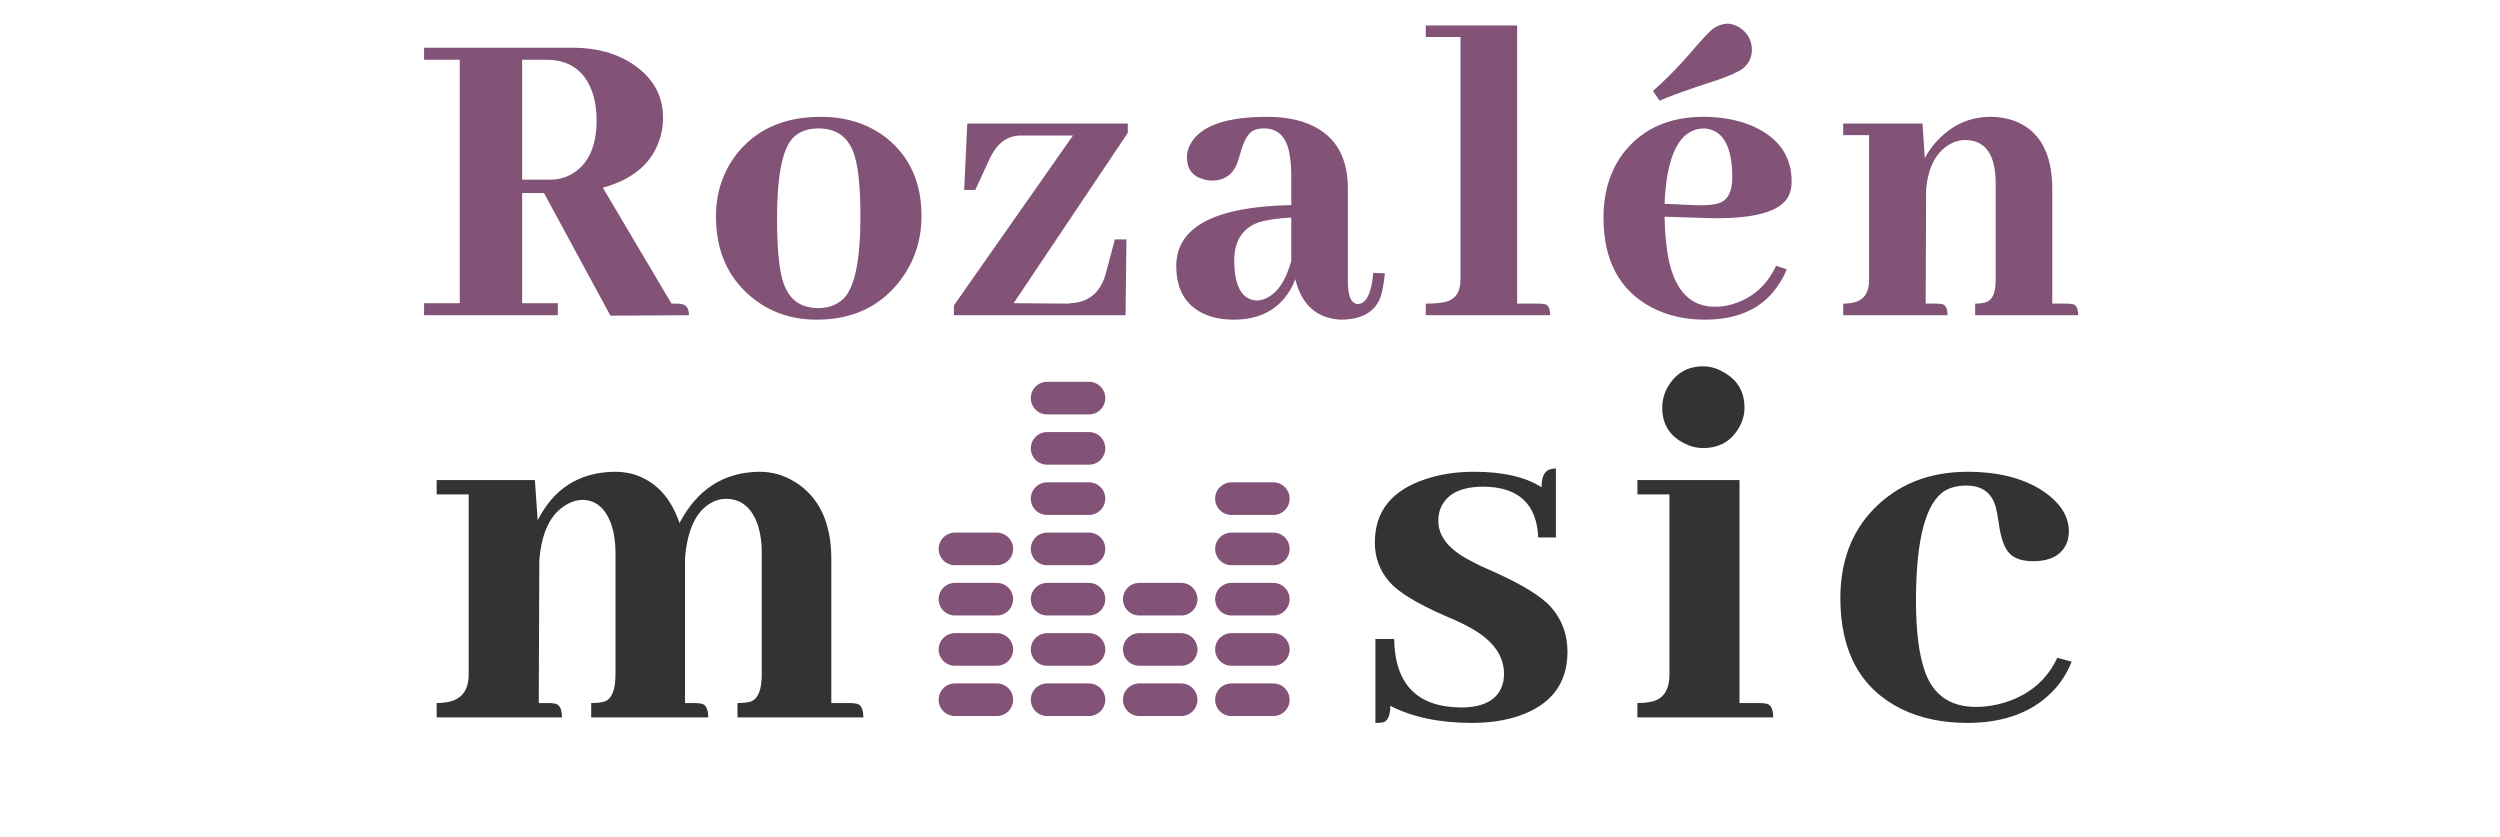
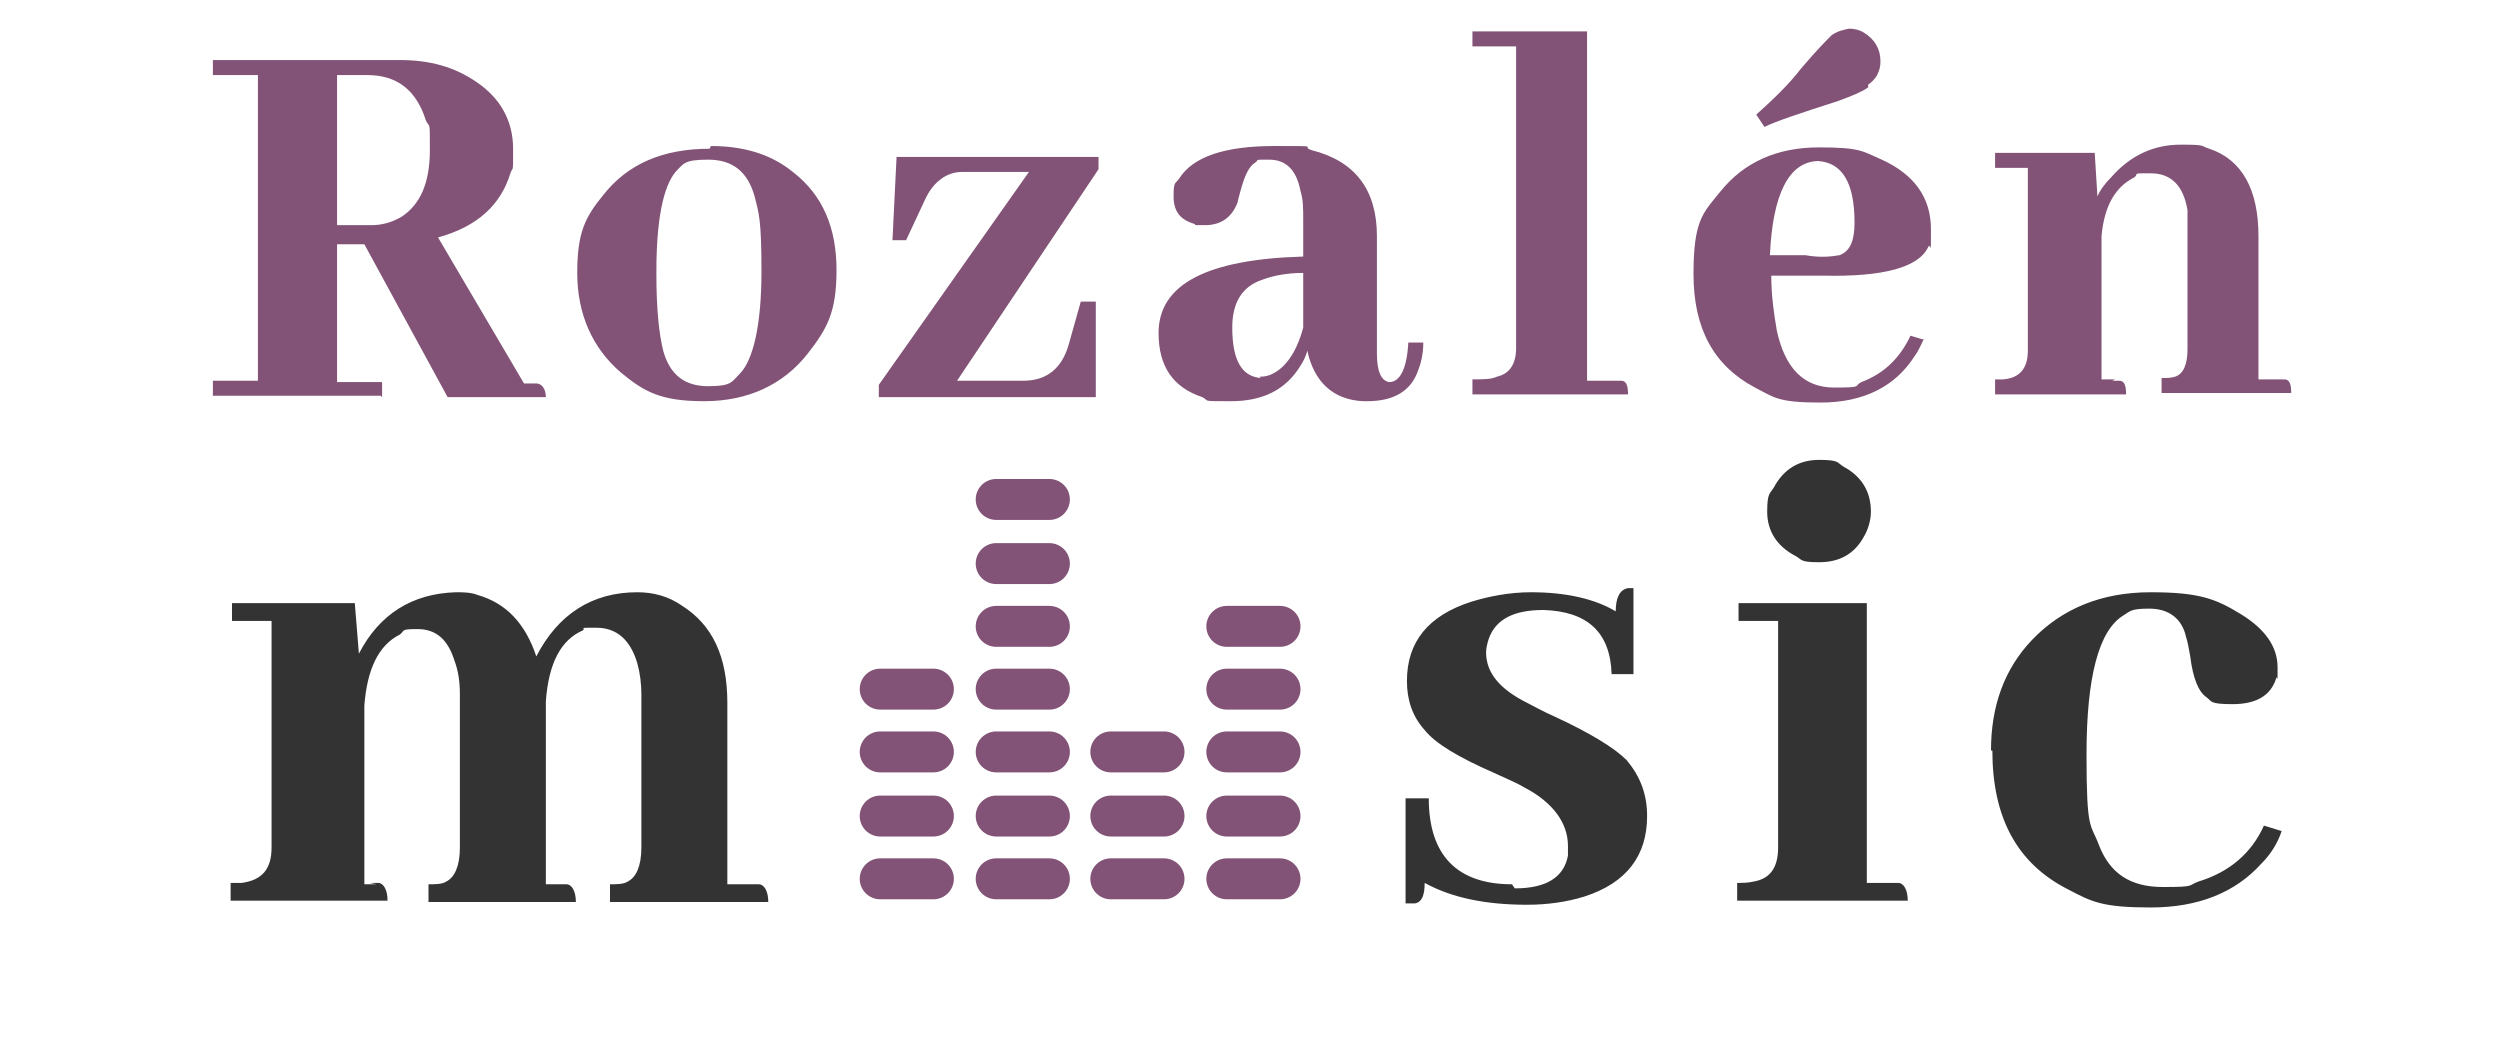
- <svg xmlns="http://www.w3.org/2000/svg" width="230" height="77" viewBox="0 0 230 77" fill="none">
-   <path d="M51.32 29H39.015V27.893H42.297V5.498H39.015V4.391H52.715C54.902 4.391 56.761 4.91 58.293 5.949C60.097 7.18 61 8.807 61 10.83C61 11.432 60.918 12.02 60.754 12.594C60.097 14.918 58.334 16.477 55.462 17.27L61.779 27.934H62.312C62.449 27.934 62.586 27.947 62.722 27.975C63.16 28.057 63.379 28.398 63.379 29L56.16 29.041L50.048 17.762H48.039V27.893H51.32V29ZM50.254 5.498H48.039V16.531H50.582C51.402 16.531 52.127 16.326 52.755 15.916C54.177 15.014 54.888 13.387 54.888 11.035C54.888 10.27 54.793 9.531 54.601 8.82C53.945 6.605 52.496 5.498 50.254 5.498ZM71.488 20.1C71.488 22.67 71.652 24.543 71.98 25.719C72.472 27.469 73.566 28.344 75.262 28.344C76.219 28.344 76.998 28.057 77.6 27.482C78.639 26.443 79.158 23.928 79.158 19.936C79.158 17.447 78.994 15.629 78.666 14.48C78.174 12.703 77.053 11.815 75.303 11.815C74.264 11.815 73.457 12.129 72.883 12.758C71.953 13.824 71.488 16.271 71.488 20.1ZM75.508 10.748C77.859 10.748 79.869 11.391 81.537 12.676C83.697 14.398 84.777 16.791 84.777 19.854C84.777 22.15 84.094 24.174 82.726 25.924C80.894 28.248 78.365 29.41 75.139 29.41C72.787 29.41 70.764 28.699 69.068 27.277C66.935 25.473 65.869 23.025 65.869 19.936C65.869 17.748 66.498 15.834 67.756 14.193C69.56 11.896 72.144 10.748 75.508 10.748ZM93.256 27.893L98.506 27.934L98.383 27.893C100.078 27.865 101.186 26.99 101.705 25.268L102.567 22.027H103.633L103.551 29H87.76V28.098L98.711 12.471H93.83C92.682 12.498 91.779 13.154 91.123 14.44L89.729 17.475H88.703L88.99 11.363H103.756V12.225L93.256 27.893ZM123.307 29.41C121.12 29.273 119.739 28.029 119.165 25.678C119.028 26.061 118.85 26.43 118.632 26.785C117.538 28.535 115.829 29.41 113.505 29.41C112.739 29.41 112.042 29.314 111.413 29.123C109.28 28.439 108.214 26.881 108.214 24.447C108.241 20.865 111.768 19.006 118.796 18.869V16.203C118.796 15.41 118.741 14.727 118.632 14.152C118.358 12.594 117.579 11.815 116.294 11.815C115.911 11.815 115.569 11.883 115.268 12.02C114.803 12.293 114.421 12.977 114.12 14.07C114.01 14.453 113.928 14.727 113.874 14.891C113.464 16.039 112.671 16.613 111.495 16.613C111.221 16.613 110.962 16.572 110.716 16.49C109.704 16.217 109.198 15.547 109.198 14.48C109.198 14.016 109.321 13.578 109.567 13.168C110.524 11.555 112.862 10.748 116.581 10.748C117.538 10.748 118.426 10.844 119.247 11.035C122.419 11.828 124.005 13.934 124.005 17.352V25.924C124.005 27.236 124.305 27.92 124.907 27.975C125.7 27.947 126.178 26.99 126.342 25.104L127.409 25.145C127.327 25.992 127.204 26.689 127.04 27.236C126.548 28.686 125.303 29.41 123.307 29.41ZM115.637 27.646C115.829 27.646 116.048 27.605 116.294 27.523C117.442 27.086 118.276 25.91 118.796 23.996V20.018C117.565 20.072 116.553 20.223 115.76 20.469C114.284 21.016 113.546 22.191 113.546 23.996C113.573 26.375 114.27 27.592 115.637 27.646ZM141.628 27.934C141.792 27.934 141.943 27.947 142.079 27.975C142.435 28.029 142.613 28.371 142.613 29H131.169V27.934C131.935 27.934 132.55 27.879 133.015 27.77C133.917 27.523 134.368 26.84 134.368 25.719V3.406H131.169V2.34H139.577V27.934H141.628ZM156.709 11.815C154.521 11.896 153.332 14.207 153.14 18.746L155.765 18.869C156.859 18.924 157.679 18.855 158.226 18.664C158.992 18.363 159.375 17.57 159.375 16.285C159.347 13.359 158.459 11.869 156.709 11.815ZM164.379 24.775C164.215 25.213 163.996 25.637 163.722 26.047C162.328 28.289 160.031 29.41 156.832 29.41C155.027 29.41 153.414 29.041 151.992 28.303C149.012 26.744 147.521 23.982 147.521 20.018C147.521 17.584 148.178 15.547 149.49 13.906C151.213 11.801 153.619 10.748 156.709 10.748C158.404 10.748 159.922 11.035 161.262 11.609C163.64 12.676 164.83 14.371 164.83 16.695C164.83 17.16 164.748 17.584 164.584 17.967C163.873 19.498 161.316 20.195 156.914 20.059L153.14 19.936C153.168 21.521 153.304 22.889 153.551 24.037C154.179 26.826 155.588 28.221 157.775 28.221C158.459 28.221 159.129 28.098 159.785 27.852C161.426 27.25 162.629 26.115 163.394 24.447L164.379 24.775ZM160.277 6.359C159.867 6.633 159.129 6.961 158.062 7.344C155.273 8.246 153.482 8.889 152.689 9.271L152.074 8.369C153.222 7.357 154.33 6.236 155.396 5.006C156.517 3.693 157.256 2.9 157.611 2.627C158.021 2.354 158.445 2.203 158.883 2.176C159.265 2.176 159.635 2.285 159.99 2.504C160.783 2.996 161.179 3.707 161.179 4.637C161.152 5.348 160.851 5.922 160.277 6.359ZM178.188 27.934C178.352 27.934 178.502 27.947 178.639 27.975C178.994 28.029 179.172 28.371 179.172 29H169.575V27.934C169.793 27.934 169.998 27.92 170.19 27.893C171.366 27.756 171.953 27.059 171.953 25.801V12.43H169.575V11.363H176.875L177.08 14.562C177.327 14.07 177.655 13.592 178.065 13.127C179.459 11.541 181.155 10.748 183.151 10.748C183.862 10.748 184.545 10.857 185.202 11.076C187.608 11.924 188.811 14.043 188.811 17.434V27.934H190.164C190.328 27.934 190.493 27.947 190.657 27.975C191.012 28.029 191.19 28.371 191.19 29H181.715V27.934C182.098 27.934 182.426 27.893 182.7 27.811C183.301 27.619 183.602 26.949 183.602 25.801V16.736C183.602 16.354 183.575 15.984 183.52 15.629C183.246 13.797 182.33 12.881 180.772 12.881C180.362 12.881 179.965 12.977 179.582 13.168C178.188 13.852 177.395 15.273 177.203 17.434L177.162 27.934H178.188Z" fill="#825377" />
-   <path d="M50.48 64.68C50.684 64.68 50.87 64.697 51.039 64.731C51.479 64.798 51.699 65.221 51.699 66H40.172V64.68C40.443 64.68 40.697 64.663 40.934 64.629C42.389 64.46 43.117 63.596 43.117 62.039V45.484H40.172V44.164H49.211L49.465 47.871C50.954 44.926 53.324 43.436 56.574 43.402C57.116 43.402 57.657 43.47 58.199 43.605C60.264 44.215 61.703 45.721 62.516 48.125C64.141 45.01 66.595 43.436 69.879 43.402C71.064 43.402 72.164 43.724 73.18 44.367C75.38 45.755 76.48 48.108 76.48 51.426V64.68H78.156C78.359 64.68 78.562 64.697 78.766 64.731C79.206 64.798 79.426 65.221 79.426 66H67.848V64.68C68.389 64.68 68.812 64.629 69.117 64.527C69.76 64.257 70.082 63.427 70.082 62.039V50.816C70.082 49.97 69.98 49.191 69.777 48.48C69.236 46.754 68.237 45.891 66.781 45.891C66.443 45.891 66.104 45.958 65.766 46.094C64.174 46.771 63.26 48.514 63.023 51.324V51.68V64.68H63.887C64.09 64.68 64.293 64.697 64.496 64.731C64.936 64.798 65.156 65.221 65.156 66H54.391V64.68C54.932 64.68 55.355 64.629 55.66 64.527C56.303 64.257 56.625 63.427 56.625 62.039V50.816C56.625 49.902 56.506 49.073 56.27 48.328C55.728 46.771 54.831 45.992 53.578 45.992C53.138 45.992 52.698 46.111 52.258 46.348C50.7 47.16 49.82 48.904 49.617 51.578L49.566 64.68H50.48ZM134.408 65.086C136.676 65.086 137.979 64.273 138.318 62.648C138.352 62.411 138.369 62.191 138.369 61.988C138.369 60.262 137.285 58.823 135.119 57.672C134.645 57.401 133.883 57.046 132.833 56.605C130.294 55.488 128.619 54.456 127.806 53.508C126.926 52.492 126.486 51.29 126.486 49.902C126.486 47.025 128.06 45.078 131.208 44.062C132.529 43.622 134.001 43.402 135.626 43.402C138.267 43.402 140.332 43.876 141.822 44.824C141.822 43.809 142.126 43.25 142.736 43.148C142.871 43.115 143.007 43.098 143.142 43.098V49.445H141.517C141.382 46.365 139.706 44.807 136.49 44.773C134.323 44.773 132.986 45.484 132.478 46.906C132.376 47.245 132.326 47.583 132.326 47.922C132.326 49.378 133.341 50.613 135.372 51.629C135.779 51.866 136.456 52.188 137.404 52.594C140.044 53.779 141.805 54.862 142.685 55.844C143.701 56.995 144.208 58.366 144.208 59.957C144.208 62.902 142.685 64.883 139.638 65.898C138.385 66.305 136.98 66.508 135.423 66.508C132.444 66.508 129.939 65.983 127.908 64.934C127.908 65.814 127.688 66.322 127.247 66.457C127.044 66.491 126.807 66.508 126.536 66.508V58.789H128.263C128.331 62.953 130.379 65.052 134.408 65.086ZM161.915 64.68C162.118 64.68 162.304 64.697 162.473 64.731C162.913 64.798 163.134 65.221 163.134 66H150.641V64.68C151.081 64.68 151.471 64.646 151.809 64.578C152.994 64.375 153.587 63.529 153.587 62.039V45.484H150.641V44.164H160.036V64.68H161.915ZM160.493 37.512C160.493 38.155 160.324 38.764 159.985 39.34C159.274 40.592 158.174 41.219 156.684 41.219C156.075 41.219 155.482 41.066 154.907 40.762C153.587 40.085 152.926 39.001 152.926 37.512C152.926 36.868 153.079 36.259 153.384 35.684C154.128 34.363 155.229 33.703 156.684 33.703C157.328 33.703 157.937 33.872 158.512 34.211C159.833 34.922 160.493 36.022 160.493 37.512ZM169.313 55.031C169.313 51.714 170.311 49.005 172.309 46.906C174.543 44.57 177.455 43.402 181.043 43.402C183.684 43.402 185.884 43.927 187.645 44.977C189.439 46.094 190.336 47.397 190.336 48.887C190.336 49.158 190.302 49.428 190.234 49.699C189.828 50.986 188.762 51.629 187.035 51.629C186.223 51.629 185.58 51.46 185.106 51.121C184.496 50.681 184.09 49.682 183.887 48.125C183.785 47.482 183.701 47.025 183.633 46.754C183.294 45.366 182.38 44.672 180.891 44.672C180.146 44.672 179.503 44.824 178.961 45.129C177.167 46.212 176.27 49.598 176.27 55.285C176.27 58.129 176.557 60.329 177.133 61.887C177.912 63.986 179.469 65.035 181.805 65.035C182.685 65.035 183.565 64.9 184.445 64.629C186.714 63.918 188.322 62.547 189.27 60.516L190.59 60.871C190.251 61.751 189.76 62.564 189.117 63.309C187.221 65.441 184.513 66.508 180.992 66.508C178.724 66.508 176.71 66.085 174.949 65.238C171.191 63.376 169.313 59.974 169.313 55.031Z" fill="#333333" />
-   <path d="M87.854 64.375H91.708" stroke="#825377" stroke-width="3" stroke-linecap="round" stroke-linejoin="round" />
-   <path d="M87.854 59.75H91.708" stroke="#825377" stroke-width="3" stroke-linecap="round" stroke-linejoin="round" />
-   <path d="M87.854 55.125H91.708" stroke="#825377" stroke-width="3" stroke-linecap="round" stroke-linejoin="round" />
-   <path d="M87.854 50.5H91.708" stroke="#825377" stroke-width="3" stroke-linecap="round" stroke-linejoin="round" />
-   <path d="M96.333 64.375H100.187" stroke="#825377" stroke-width="3" stroke-linecap="round" stroke-linejoin="round" />
-   <path d="M96.333 59.75H100.187" stroke="#825377" stroke-width="3" stroke-linecap="round" stroke-linejoin="round" />
-   <path d="M96.333 55.125H100.187" stroke="#825377" stroke-width="3" stroke-linecap="round" stroke-linejoin="round" />
-   <path d="M96.333 50.5H100.187" stroke="#825377" stroke-width="3" stroke-linecap="round" stroke-linejoin="round" />
-   <path d="M96.333 45.875H100.187" stroke="#825377" stroke-width="3" stroke-linecap="round" stroke-linejoin="round" />
-   <path d="M96.333 41.25H100.187" stroke="#825377" stroke-width="3" stroke-linecap="round" stroke-linejoin="round" />
-   <path d="M96.333 36.625H100.187" stroke="#825377" stroke-width="3" stroke-linecap="round" stroke-linejoin="round" />
-   <path d="M104.812 64.375H108.667" stroke="#825377" stroke-width="3" stroke-linecap="round" stroke-linejoin="round" />
-   <path d="M113.292 64.375H117.146" stroke="#825377" stroke-width="3" stroke-linecap="round" stroke-linejoin="round" />
-   <path d="M104.812 59.75H108.667" stroke="#825377" stroke-width="3" stroke-linecap="round" stroke-linejoin="round" />
-   <path d="M113.292 59.75H117.146" stroke="#825377" stroke-width="3" stroke-linecap="round" stroke-linejoin="round" />
-   <path d="M104.812 55.125H108.667" stroke="#825377" stroke-width="3" stroke-linecap="round" stroke-linejoin="round" />
-   <path d="M113.292 55.125H117.146" stroke="#825377" stroke-width="3" stroke-linecap="round" stroke-linejoin="round" />
-   <path d="M113.292 50.5H117.146" stroke="#825377" stroke-width="3" stroke-linecap="round" stroke-linejoin="round" />
-   <path d="M113.292 45.875H117.146" stroke="#825377" stroke-width="3" stroke-linecap="round" stroke-linejoin="round" />
+ <svg xmlns="http://www.w3.org/2000/svg" id="Capa_1" data-name="Capa 1" version="1.1" viewBox="0 0 183.2 77">
+   <defs>
+     <style>
+       .cls-1 {
+         fill: #333;
+       }
+ 
+       .cls-1, .cls-2 {
+         stroke-width: 0px;
+       }
+ 
+       .cls-2 {
+         fill: #825377;
+       }
+ 
+       .cls-3 {
+         fill: none;
+         stroke: #825377;
+         stroke-linecap: round;
+         stroke-linejoin: round;
+         stroke-width: 3px;
+       }
+     </style>
+   </defs>
+   <path class="cls-2" d="M27.9,29h-12.3v-1.1h3.3V5.5h-3.3v-1.1h13.7c2.2,0,4,.5,5.6,1.6,1.8,1.2,2.7,2.9,2.7,4.9s0,1.2-.2,1.8c-.7,2.3-2.4,3.9-5.3,4.7l6.3,10.7h.5c.1,0,.3,0,.4,0,.4,0,.7.4.7,1h-7.2s-6.1-11.2-6.1-11.2h-2v10.1h3.3v1.1ZM26.9,5.5h-2.2v11h2.5c.8,0,1.5-.2,2.2-.6,1.4-.9,2.1-2.5,2.1-4.9s0-1.5-.3-2.2c-.7-2.2-2.1-3.3-4.3-3.3ZM48.1,20.1c0,2.6.2,4.4.5,5.6.5,1.8,1.6,2.6,3.3,2.6s1.7-.3,2.3-.9c1-1,1.6-3.6,1.6-7.5s-.2-4.3-.5-5.5c-.5-1.8-1.6-2.7-3.4-2.7s-1.8.3-2.4.9c-.9,1.1-1.4,3.5-1.4,7.3ZM52.1,10.7c2.4,0,4.4.6,6,1.9,2.2,1.7,3.2,4.1,3.2,7.2s-.7,4.3-2.1,6.1c-1.8,2.3-4.4,3.5-7.6,3.5s-4.4-.7-6.1-2.1c-2.1-1.8-3.2-4.3-3.2-7.3s.6-4.1,1.9-5.7c1.8-2.3,4.4-3.4,7.8-3.4ZM69.9,27.9h5.2s-.1,0-.1,0c1.7,0,2.8-.9,3.3-2.6l.9-3.2h1.1v7h-15.9v-.9l11-15.6h-4.9c-1.1,0-2.1.7-2.7,2l-1.4,3h-1l.3-6.1h14.8v.9l-10.5,15.7ZM99.9,29.4c-2.2-.1-3.6-1.4-4.1-3.7-.1.4-.3.8-.5,1.1-1.1,1.8-2.8,2.6-5.1,2.6s-1.5,0-2.1-.3c-2.1-.7-3.2-2.2-3.2-4.7,0-3.6,3.6-5.4,10.6-5.6v-2.7c0-.8,0-1.5-.2-2.1-.3-1.6-1.1-2.3-2.3-2.3s-.7,0-1,.2c-.5.3-.8,1-1.1,2.1-.1.4-.2.7-.2.8-.4,1.1-1.2,1.7-2.4,1.7s-.5,0-.8-.1c-1-.3-1.5-.9-1.5-2s.1-.9.4-1.3c1-1.6,3.3-2.4,7-2.4s1.8,0,2.7.3c3.2.8,4.8,2.9,4.8,6.3v8.6c0,1.3.3,2,.9,2.1.8,0,1.3-1,1.4-2.9h1.1c0,.9-.2,1.6-.4,2.1-.5,1.4-1.7,2.2-3.7,2.2ZM92.3,27.6c.2,0,.4,0,.7-.1,1.1-.4,2-1.6,2.5-3.5v-4c-1.2,0-2.2.2-3,.5-1.5.5-2.2,1.7-2.2,3.5,0,2.4.7,3.6,2.1,3.7ZM118.3,27.9c.2,0,.3,0,.5,0,.4,0,.5.4.5,1h-11.4v-1.1c.8,0,1.4,0,1.8-.2.9-.2,1.4-.9,1.4-2.1V3.4h-3.2v-1.1h8.4v25.6h2.1ZM133.3,11.8c-2.2,0-3.4,2.4-3.6,6.9h2.6c1.1.2,1.9.1,2.5,0,.8-.3,1.1-1.1,1.1-2.4,0-2.9-.9-4.4-2.7-4.5ZM141,24.8c-.2.4-.4.9-.7,1.3-1.4,2.2-3.7,3.4-6.9,3.4s-3.4-.4-4.8-1.1c-3-1.6-4.5-4.3-4.5-8.3s.7-4.5,2-6.1c1.7-2.1,4.1-3.2,7.2-3.2s3.2.3,4.6.9c2.4,1.1,3.6,2.8,3.6,5.1s0,.9-.2,1.3c-.7,1.5-3.3,2.2-7.7,2.1h-3.8c0,1.5.2,2.8.4,4,.6,2.8,2,4.2,4.2,4.2s1.4-.1,2-.4c1.6-.6,2.8-1.7,3.6-3.4l1,.3ZM136.9,6.4c-.4.3-1.1.6-2.2,1-2.8.9-4.6,1.5-5.4,1.9l-.6-.9c1.1-1,2.3-2.1,3.3-3.4,1.1-1.3,1.9-2.1,2.2-2.4.4-.3.8-.4,1.3-.5.4,0,.8.1,1.1.3.8.5,1.2,1.2,1.2,2.1,0,.7-.3,1.3-.9,1.7ZM154.8,27.9c.2,0,.3,0,.5,0,.4,0,.5.4.5,1h-9.6v-1.1c.2,0,.4,0,.6,0,1.2-.1,1.8-.8,1.8-2.1v-13.4h-2.4v-1.1h7.3l.2,3.2c.2-.5.6-1,1-1.4,1.4-1.6,3.1-2.4,5.1-2.4s1.4.1,2.1.3c2.4.8,3.6,3,3.6,6.4v10.5h1.4c.2,0,.3,0,.5,0,.4,0,.5.4.5,1h-9.5v-1.1c.4,0,.7,0,1-.1.6-.2.9-.9.9-2v-9.1c0-.4,0-.8,0-1.1-.3-1.8-1.2-2.7-2.7-2.7s-.8,0-1.2.3c-1.4.7-2.2,2.1-2.4,4.3v10.5s1,0,1,0Z" />
+   <path class="cls-1" d="M27.1,64.7c.2,0,.4,0,.6,0,.4,0,.7.5.7,1.3h-11.5v-1.3c.3,0,.5,0,.8,0,1.5-.2,2.2-1,2.2-2.6v-16.6h-2.9v-1.3h9l.3,3.7c1.5-2.9,3.9-4.4,7.1-4.5.5,0,1.1,0,1.6.2,2.1.6,3.5,2.1,4.3,4.5,1.6-3.1,4.1-4.7,7.4-4.7,1.2,0,2.3.3,3.3,1,2.2,1.4,3.3,3.7,3.3,7.1v13.3h1.7c.2,0,.4,0,.6,0,.4,0,.7.5.7,1.3h-11.6v-1.3c.5,0,1,0,1.3-.2.6-.3,1-1.1,1-2.5v-11.2c0-.8-.1-1.6-.3-2.3-.5-1.7-1.5-2.6-3-2.6s-.7,0-1,.2c-1.6.7-2.5,2.4-2.7,5.2v13.4h.9c.2,0,.4,0,.6,0,.4,0,.7.5.7,1.3h-10.8v-1.3c.5,0,1,0,1.3-.2.6-.3,1-1.1,1-2.5v-11.2c0-.9-.1-1.7-.4-2.5-.5-1.6-1.4-2.3-2.7-2.3s-.9.1-1.3.4c-1.6.8-2.4,2.6-2.6,5.2v13.1c0,0,.9,0,.9,0ZM111,65.1c2.3,0,3.6-.8,3.9-2.4,0-.2,0-.5,0-.7,0-1.7-1.1-3.2-3.2-4.3-.5-.3-1.2-.6-2.3-1.1-2.5-1.1-4.2-2.1-5-3.1-.9-1-1.3-2.2-1.3-3.6,0-2.9,1.6-4.8,4.7-5.8,1.3-.4,2.8-.7,4.4-.7,2.6,0,4.7.5,6.2,1.4,0-1,.3-1.6.9-1.7.1,0,.3,0,.4,0v6.3h-1.6c-.1-3.1-1.8-4.6-5-4.7-2.2,0-3.5.7-4,2.1-.1.3-.2.7-.2,1,0,1.5,1,2.7,3,3.7.4.2,1.1.6,2,1,2.6,1.2,4.4,2.3,5.3,3.2,1,1.2,1.5,2.5,1.5,4.1,0,2.9-1.5,4.9-4.6,5.9-1.3.4-2.7.6-4.2.6-3,0-5.5-.5-7.5-1.6,0,.9-.2,1.4-.7,1.5-.2,0-.4,0-.7,0v-7.7h1.7c0,4.2,2.1,6.3,6.1,6.3ZM138.5,64.7c.2,0,.4,0,.6,0,.4,0,.7.5.7,1.3h-12.5v-1.3c.4,0,.8,0,1.2-.1,1.2-.2,1.8-1,1.8-2.5v-16.6h-2.9v-1.3h9.4v20.5h1.9ZM137.1,37.5c0,.6-.2,1.3-.5,1.8-.7,1.3-1.8,1.9-3.3,1.9s-1.2-.2-1.8-.5c-1.3-.7-2-1.8-2-3.2s.2-1.3.5-1.8c.7-1.3,1.8-2,3.3-2s1.3.2,1.8.5c1.3.7,2,1.8,2,3.3ZM145.9,55c0-3.3,1-6,3-8.1,2.2-2.3,5.1-3.5,8.7-3.5s4.8.5,6.6,1.6c1.8,1.1,2.7,2.4,2.7,3.9s0,.5-.1.8c-.4,1.3-1.5,1.9-3.2,1.9s-1.5-.2-1.9-.5c-.6-.4-1-1.4-1.2-3-.1-.6-.2-1.1-.3-1.4-.3-1.4-1.3-2.1-2.7-2.1s-1.4.2-1.9.5c-1.8,1.1-2.7,4.5-2.7,10.2s.3,5,.9,6.6c.8,2.1,2.3,3.1,4.7,3.1s1.8-.1,2.6-.4c2.3-.7,3.9-2.1,4.8-4.1l1.3.4c-.3.9-.8,1.7-1.5,2.4-1.9,2.1-4.6,3.2-8.1,3.2s-4.3-.4-6-1.3c-3.8-1.9-5.6-5.3-5.6-10.2Z" />
+   <path class="cls-3" d="M64.5,64.4h3.9" />
+   <path class="cls-3" d="M64.5,59.8h3.9" />
+   <path class="cls-3" d="M64.5,55.1h3.9" />
+   <path class="cls-3" d="M64.5,50.5h3.9" />
+   <path class="cls-3" d="M73,64.4h3.9" />
+   <path class="cls-3" d="M73,59.8h3.9" />
+   <path class="cls-3" d="M73,55.1h3.9" />
+   <path class="cls-3" d="M73,50.5h3.9" />
+   <path class="cls-3" d="M73,45.9h3.9" />
+   <path class="cls-3" d="M73,41.3h3.9" />
+   <path class="cls-3" d="M73,36.6h3.9" />
+   <path class="cls-3" d="M81.4,64.4h3.9" />
+   <path class="cls-3" d="M89.9,64.4h3.9" />
+   <path class="cls-3" d="M81.4,59.8h3.9" />
+   <path class="cls-3" d="M89.9,59.8h3.9" />
+   <path class="cls-3" d="M81.4,55.1h3.9" />
+   <path class="cls-3" d="M89.9,55.1h3.9" />
+   <path class="cls-3" d="M89.9,50.5h3.9" />
+   <path class="cls-3" d="M89.9,45.9h3.9" />
</svg>
